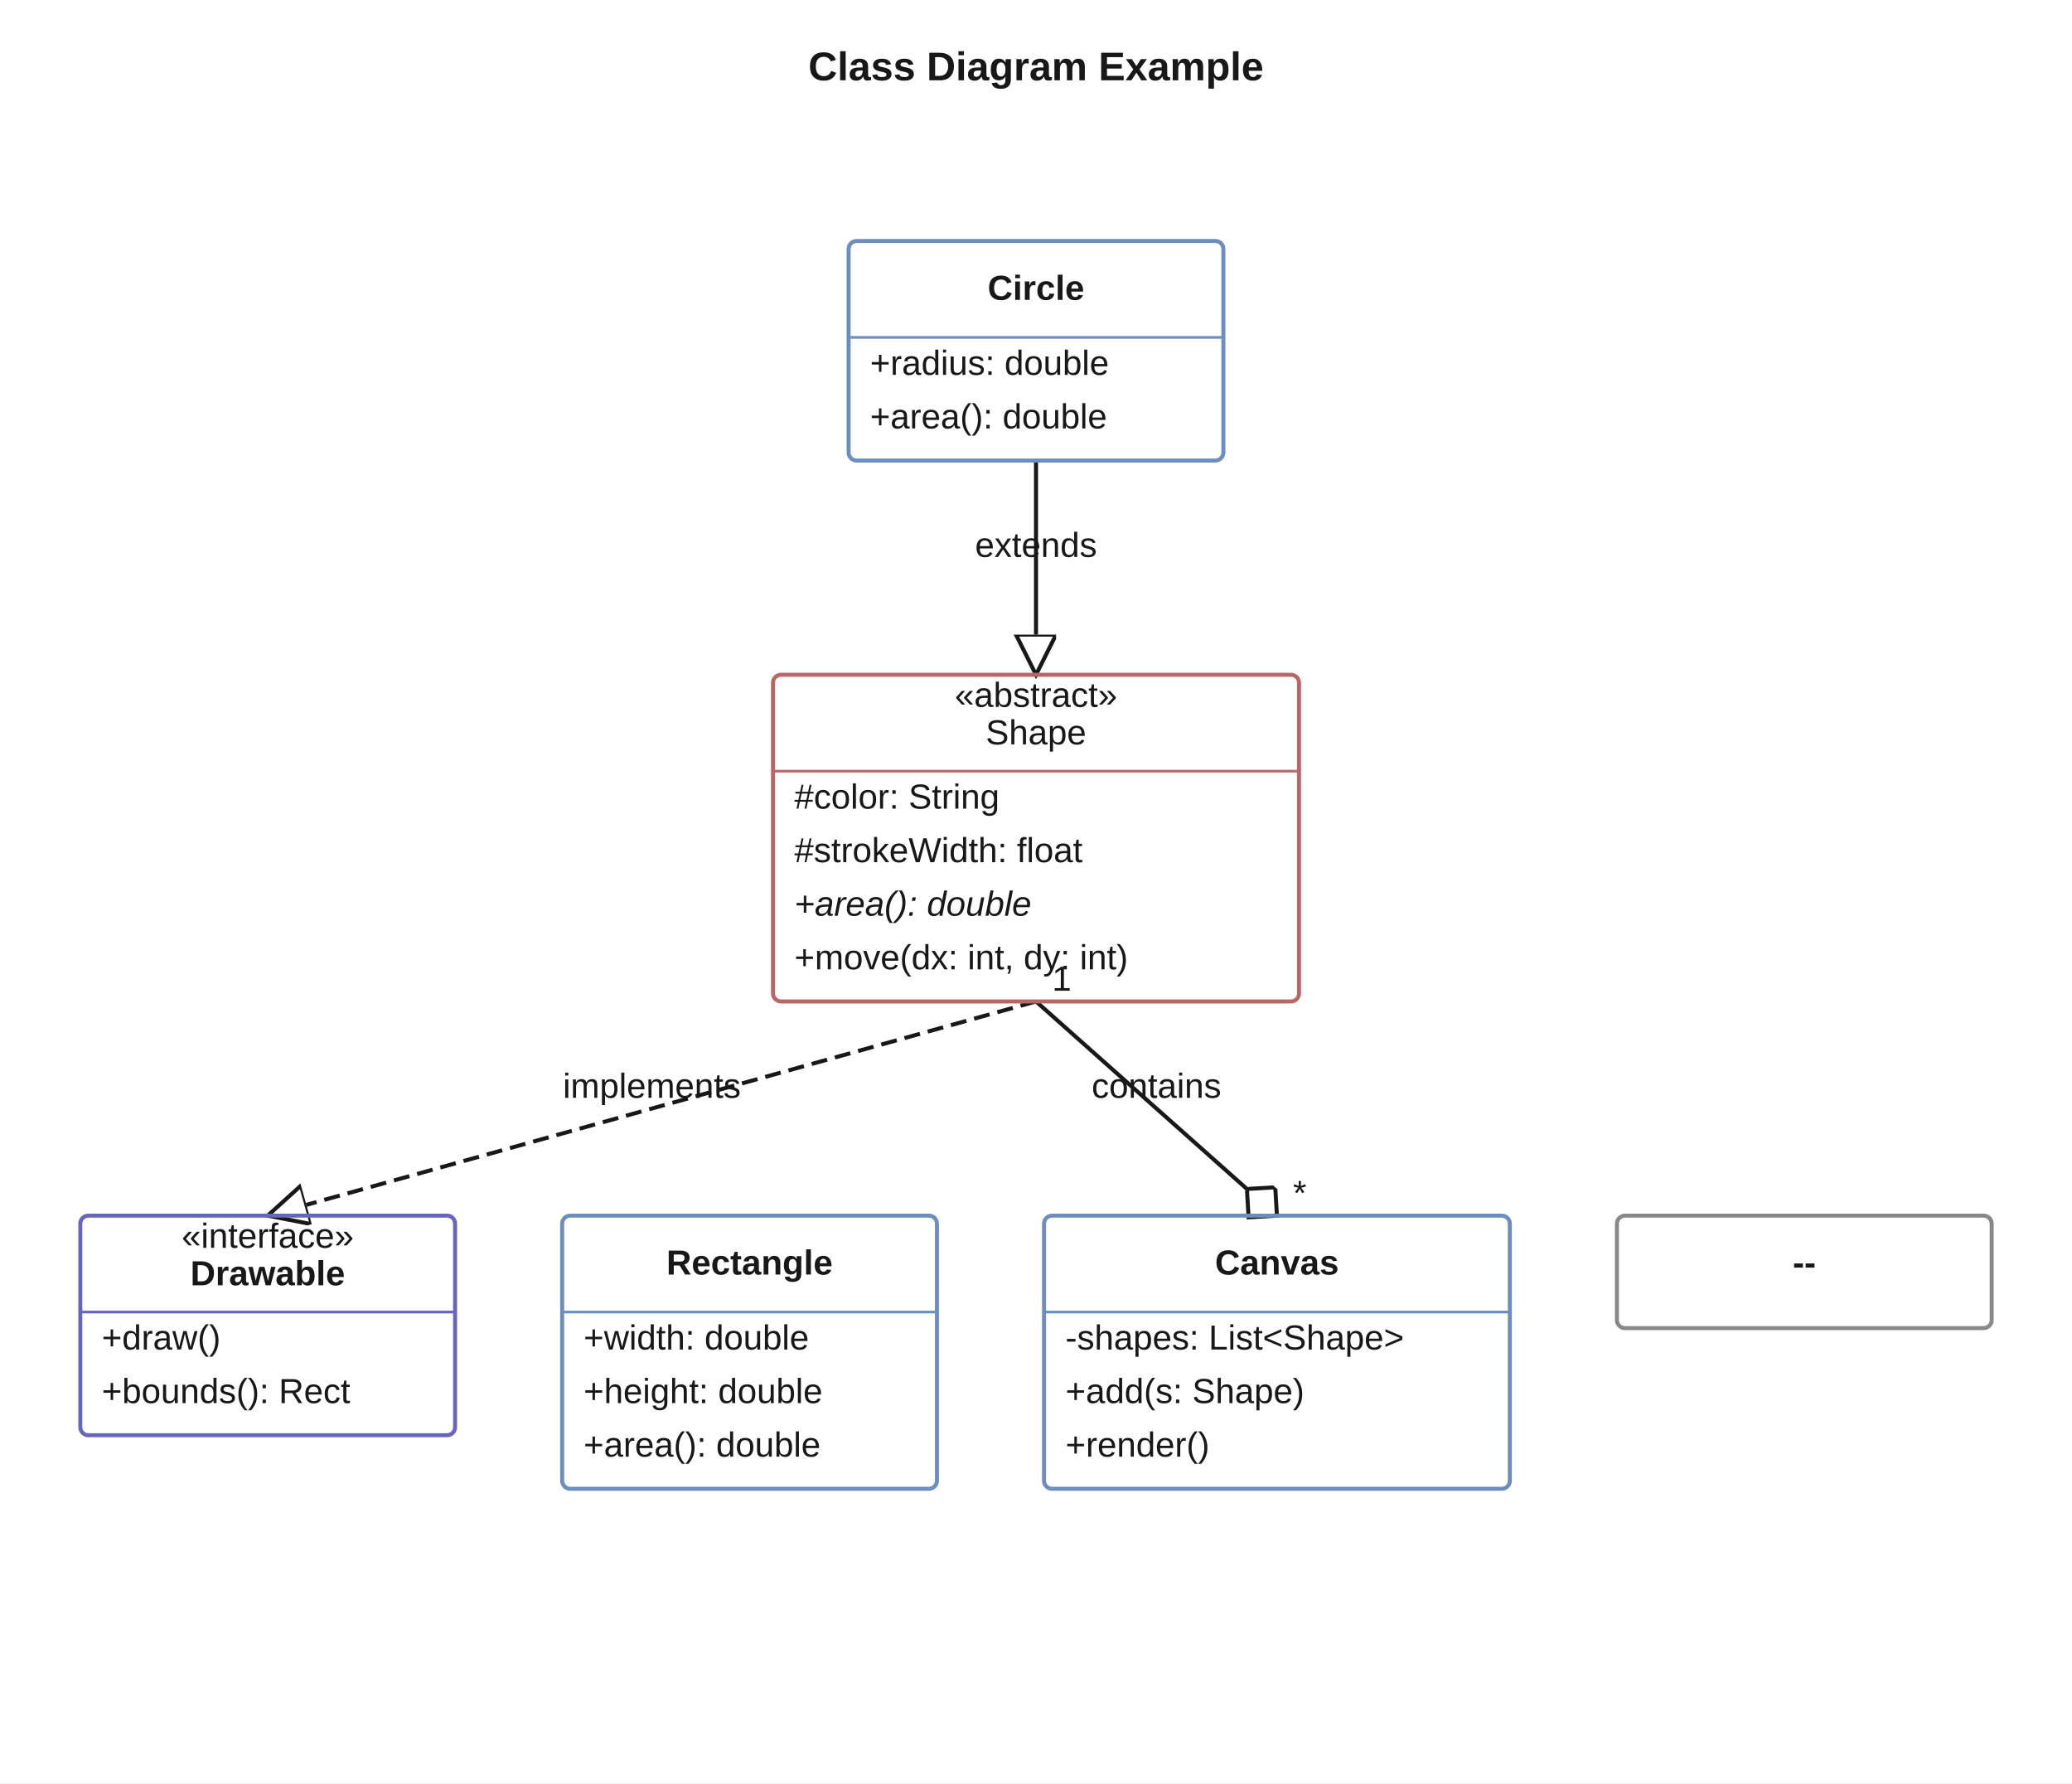
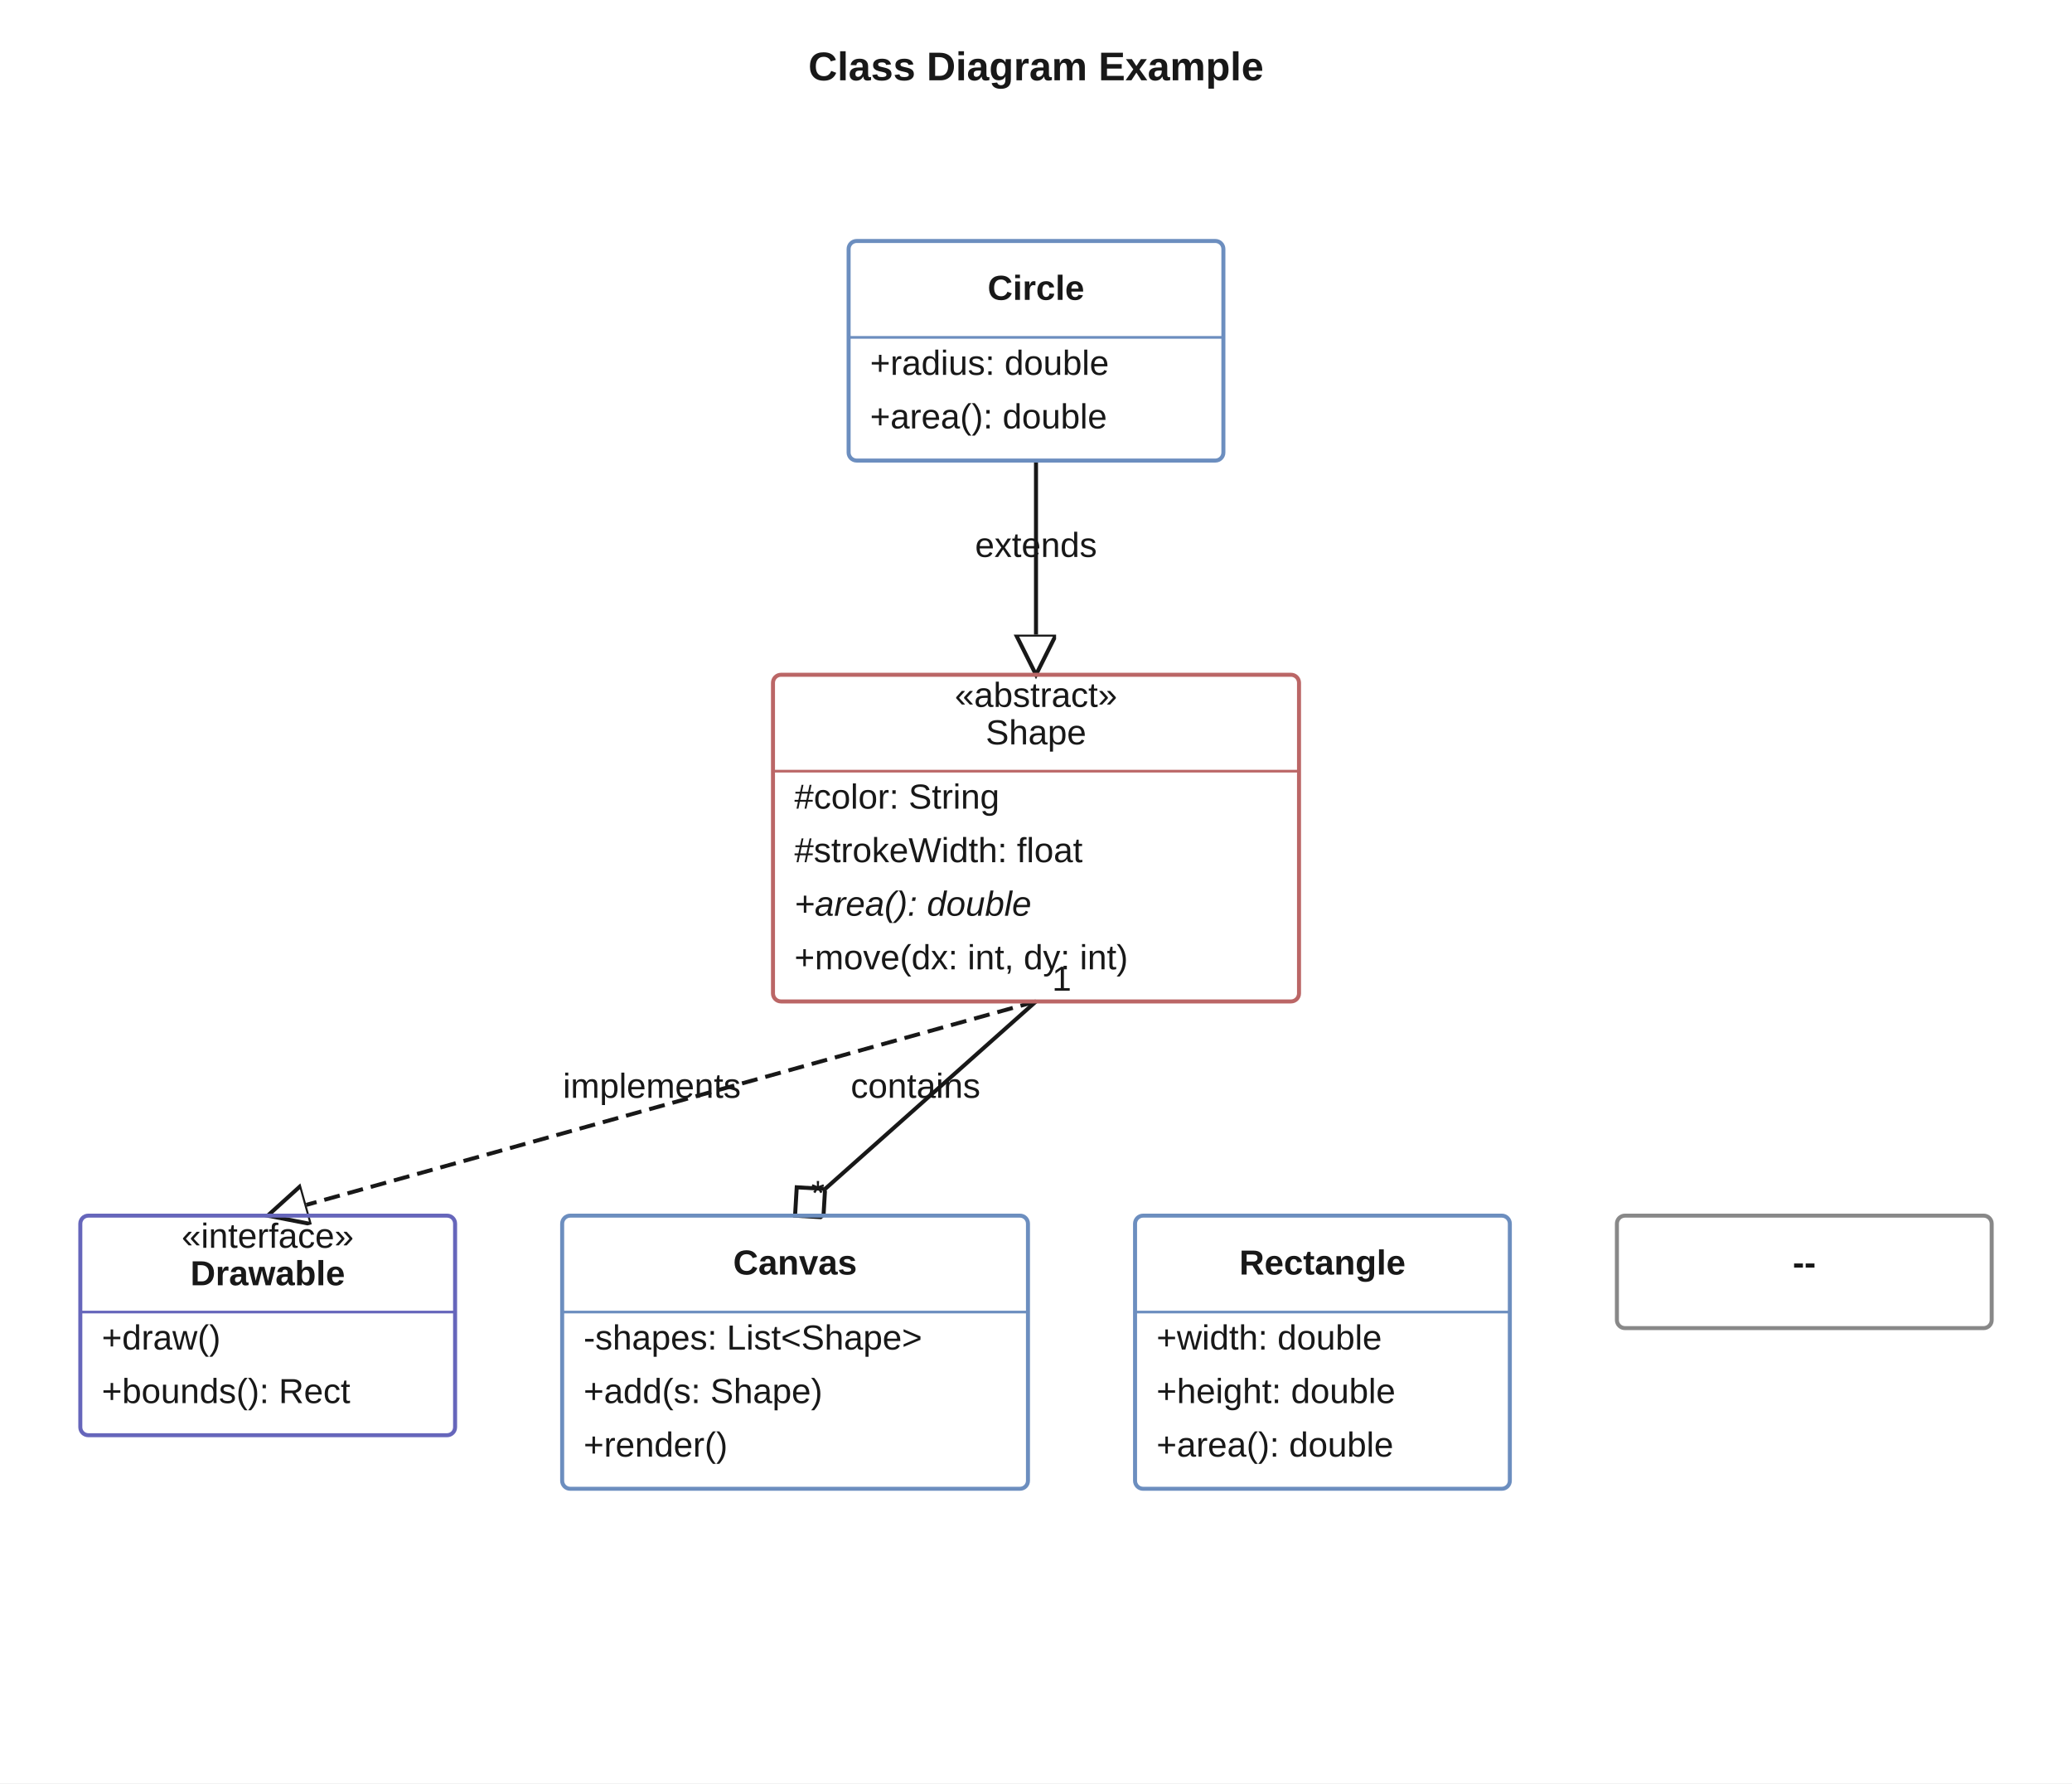
<svg xmlns="http://www.w3.org/2000/svg" height="666" viewBox="0 0 774 666" width="774">
  <defs>
    <marker id="arr-filled" markerHeight="12" markerWidth="12" orient="auto" refX="10" refY="5">
      <polygon fill="#181818" points="0 0, 10 5, 0 10" />
    </marker>
    <marker id="arr-hollow" markerHeight="12" markerWidth="12" orient="auto" refX="10" refY="5">
      <polygon fill="#ffffff" points="0 0, 10 5, 0 10" stroke="#181818" stroke-width="1" />
    </marker>
    <marker id="arr-diamond-f" markerHeight="12" markerWidth="12" orient="auto" refX="10" refY="5">
      <polygon fill="#181818" points="0 5, 5 0, 10 5, 5 10" />
    </marker>
    <marker id="arr-diamond-h" markerHeight="12" markerWidth="12" orient="auto" refX="10" refY="5">
      <polygon fill="#ffffff" points="0 5, 5 0, 10 5, 5 10" stroke="#181818" stroke-width="1" />
    </marker>
    <marker id="arrowhead" markerHeight="10" markerWidth="10" orient="auto" refX="9" refY="5">
      <polygon fill="#181818" points="0 0, 10 5, 0 10" />
    </marker>
    <marker id="arrowhead-open" markerHeight="10" markerWidth="10" orient="auto" refX="9" refY="5">
      <path d="M0,0 L10,5 L0,10" fill="none" stroke="#181818" stroke-width="1.5" />
    </marker>
  </defs>
  <style>
text{font-family:"Liberation Sans",Helvetica,Arial,sans-serif;font-size:13px;fill:#181818}.participant-box{fill:#dae8fc;stroke:#6c8ebf;stroke-width:1.5}.lifeline{stroke:#6c8ebf;stroke-width:1;stroke-dasharray:6,4}.activation{fill:#cce0ff;stroke:#6c8ebf;stroke-width:1}.arrow{stroke:#181818;stroke-width:1.5;fill:none}.arrow-dashed{stroke:#181818;stroke-width:1.5;fill:none;stroke-dasharray:6,3}.note-box{fill:#ffffc0;stroke:#bbbb00;stroke-width:1}.divider-line{stroke:#888888;stroke-width:1.5;stroke-dasharray:8,3}.divider-label{font-weight:bold}.title{font-size:15px;font-weight:bold}.class-line{stroke:#181818;stroke-width:1.5;fill:none}.class-line-dashed{stroke:#181818;stroke-width:1.5;fill:none;stroke-dasharray:6,3}.bg{fill:#ffffff}@media (prefers-color-scheme:dark){text{fill:#e8e8e8}.bg{fill:#1e1e1e}.arrow,.class-line{stroke:#e8e8e8}.arrow-dashed,.class-line-dashed{stroke:#e8e8e8}.divider-line{stroke:#aaaaaa}}
</style>
  <rect class="bg" fill="#ffffff" height="100%" width="100%" />
  <text class="title" text-anchor="middle" x="387" y="30">
Class Diagram Example
</text>
  <g>
    <line class="class-line-dashed" marker-end="url(#arr-hollow)" x1="387" x2="100" y1="374" y2="454" />
    <text font-size="11" text-anchor="middle" x="243.5" y="410">
implements
</text>
  </g>
  <g>
    <line class="class-line" marker-end="url(#arr-hollow)" x1="387" x2="387" y1="172" y2="252" />
    <text font-size="11" text-anchor="middle" x="387" y="208">
extends
</text>
  </g>
  <g>
-     <line class="class-line" marker-end="url(#arr-diamond-h)" x1="387" x2="477" y1="374" y2="454" />
-     <text font-size="11" text-anchor="middle" x="432" y="410">
+     <line class="class-line" marker-end="url(#arr-diamond-h)" x1="387" x2="297" y1="374" y2="454" />
+     <text font-size="11" text-anchor="middle" x="342" y="410">
contains
</text>
    <text font-size="11" x="393" y="370">
1
</text>
-     <text font-size="11" x="483" y="450">
+     <text font-size="11" x="303" y="450">
*
</text>
  </g>
  <g>
    <rect fill="none" height="82" rx="3" stroke="#6666bb" stroke-width="1.5" width="140" x="30" y="454" />
    <text fill="#555" font-size="10" text-anchor="middle" x="100" y="466">
«interface»
</text>
    <text font-weight="bold" text-anchor="middle" x="100" y="480">
Drawable
</text>
    <line stroke="#6666bb" stroke-width="1" x1="30" x2="170" y1="490" y2="490" />
    <text font-style="normal" text-decoration="none" x="38" y="504">
+draw()
</text>
    <text font-style="normal" text-decoration="none" x="38" y="524">
+bounds(): Rect
</text>
  </g>
  <g>
    <rect fill="none" height="122" rx="3" stroke="#bb6666" stroke-width="1.5" width="196.5" x="288.75" y="252" />
    <text fill="#555" font-size="10" text-anchor="middle" x="387" y="264">
«abstract»
</text>
    <text font-weight="italic" text-anchor="middle" x="387" y="278">
Shape
</text>
    <line stroke="#bb6666" stroke-width="1" x1="288.75" x2="485.25" y1="288" y2="288" />
    <text font-style="normal" text-decoration="none" x="296.75" y="302">
#color: String
</text>
    <text font-style="normal" text-decoration="none" x="296.75" y="322">
#strokeWidth: float
</text>
    <text font-style="italic" text-decoration="none" x="296.75" y="342">
+area(): double
</text>
    <text font-style="normal" text-decoration="none" x="296.75" y="362">
+move(dx: int, dy: int)
</text>
  </g>
  <g>
    <rect fill="none" height="82" rx="3" stroke="#6c8ebf" stroke-width="1.5" width="140" x="317" y="90" />
    <text font-weight="bold" text-anchor="middle" x="387" y="112">
Circle
</text>
    <line stroke="#6c8ebf" stroke-width="1" x1="317" x2="457" y1="126" y2="126" />
    <text font-style="normal" text-decoration="none" x="325" y="140">
+radius: double
</text>
    <text font-style="normal" text-decoration="none" x="325" y="160">
+area(): double
</text>
  </g>
  <g>
-     <rect fill="none" height="102" rx="3" stroke="#6c8ebf" stroke-width="1.5" width="140" x="210" y="454" />
-     <text font-weight="bold" text-anchor="middle" x="280" y="476">
+     <rect fill="none" height="102" rx="3" stroke="#6c8ebf" stroke-width="1.5" width="140" x="424" y="454" />
+     <text font-weight="bold" text-anchor="middle" x="494" y="476">
Rectangle
</text>
-     <line stroke="#6c8ebf" stroke-width="1" x1="210" x2="350" y1="490" y2="490" />
-     <text font-style="normal" text-decoration="none" x="218" y="504">
+     <line stroke="#6c8ebf" stroke-width="1" x1="424" x2="564" y1="490" y2="490" />
+     <text font-style="normal" text-decoration="none" x="432" y="504">
+width: double
</text>
-     <text font-style="normal" text-decoration="none" x="218" y="524">
+     <text font-style="normal" text-decoration="none" x="432" y="524">
+height: double
</text>
-     <text font-style="normal" text-decoration="none" x="218" y="544">
+     <text font-style="normal" text-decoration="none" x="432" y="544">
+area(): double
</text>
  </g>
  <g>
-     <rect fill="none" height="102" rx="3" stroke="#6c8ebf" stroke-width="1.5" width="174" x="390" y="454" />
-     <text font-weight="bold" text-anchor="middle" x="477" y="476">
+     <rect fill="none" height="102" rx="3" stroke="#6c8ebf" stroke-width="1.5" width="174" x="210" y="454" />
+     <text font-weight="bold" text-anchor="middle" x="297" y="476">
Canvas
</text>
-     <line stroke="#6c8ebf" stroke-width="1" x1="390" x2="564" y1="490" y2="490" />
-     <text font-style="normal" text-decoration="none" x="398" y="504">
+     <line stroke="#6c8ebf" stroke-width="1" x1="210" x2="384" y1="490" y2="490" />
+     <text font-style="normal" text-decoration="none" x="218" y="504">
-shapes: List&lt;Shape&gt;
</text>
-     <text font-style="normal" text-decoration="none" x="398" y="524">
+     <text font-style="normal" text-decoration="none" x="218" y="524">
+add(s: Shape)
</text>
-     <text font-style="normal" text-decoration="none" x="398" y="544">
+     <text font-style="normal" text-decoration="none" x="218" y="544">
+render()
</text>
  </g>
  <g>
    <rect fill="none" height="42" rx="3" stroke="#888888" stroke-width="1.5" width="140" x="604" y="454" />
    <text font-weight="bold" text-anchor="middle" x="674" y="476">
--
</text>
  </g>
</svg>
